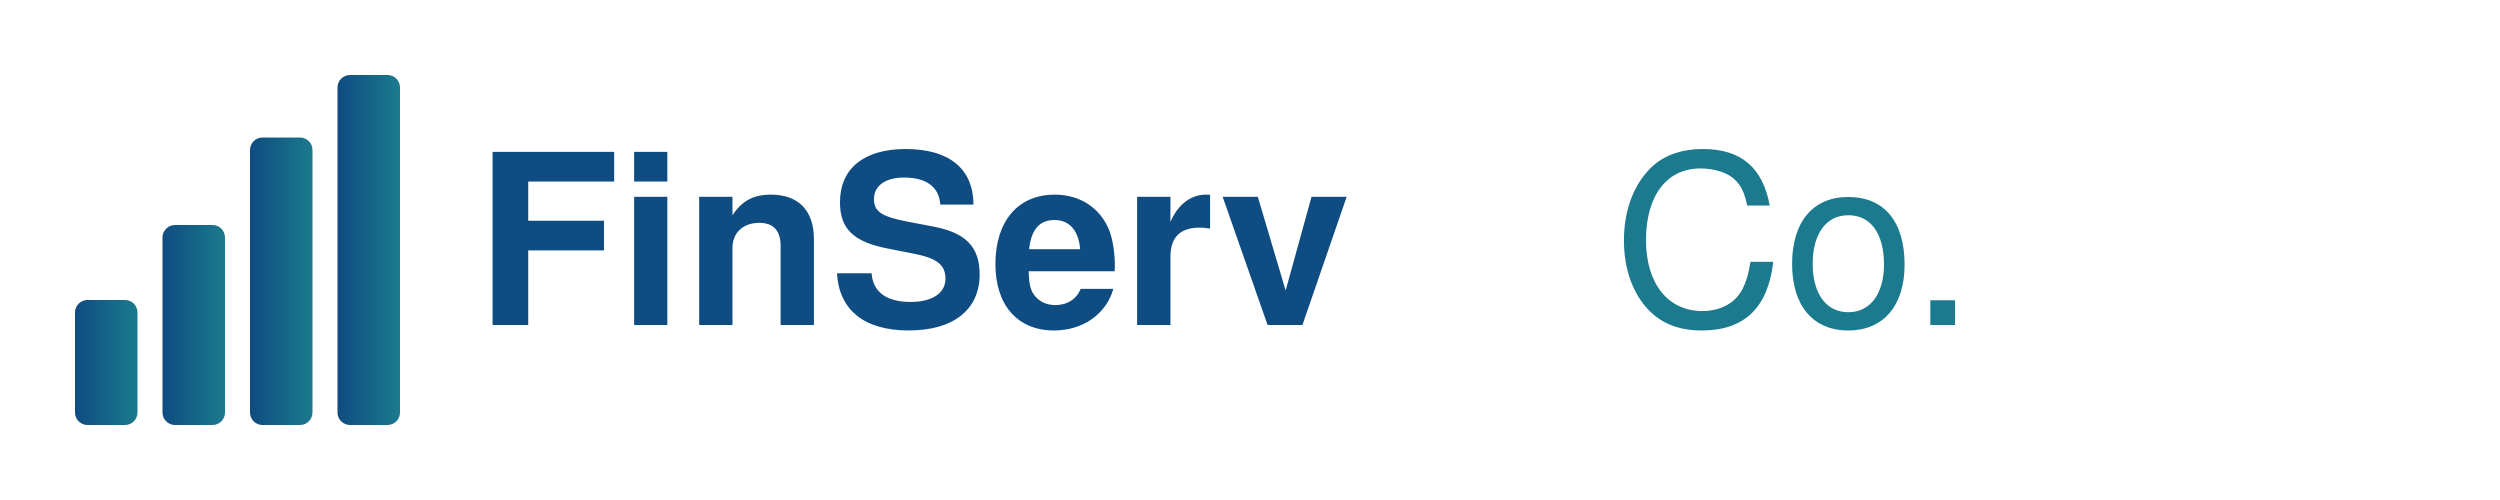
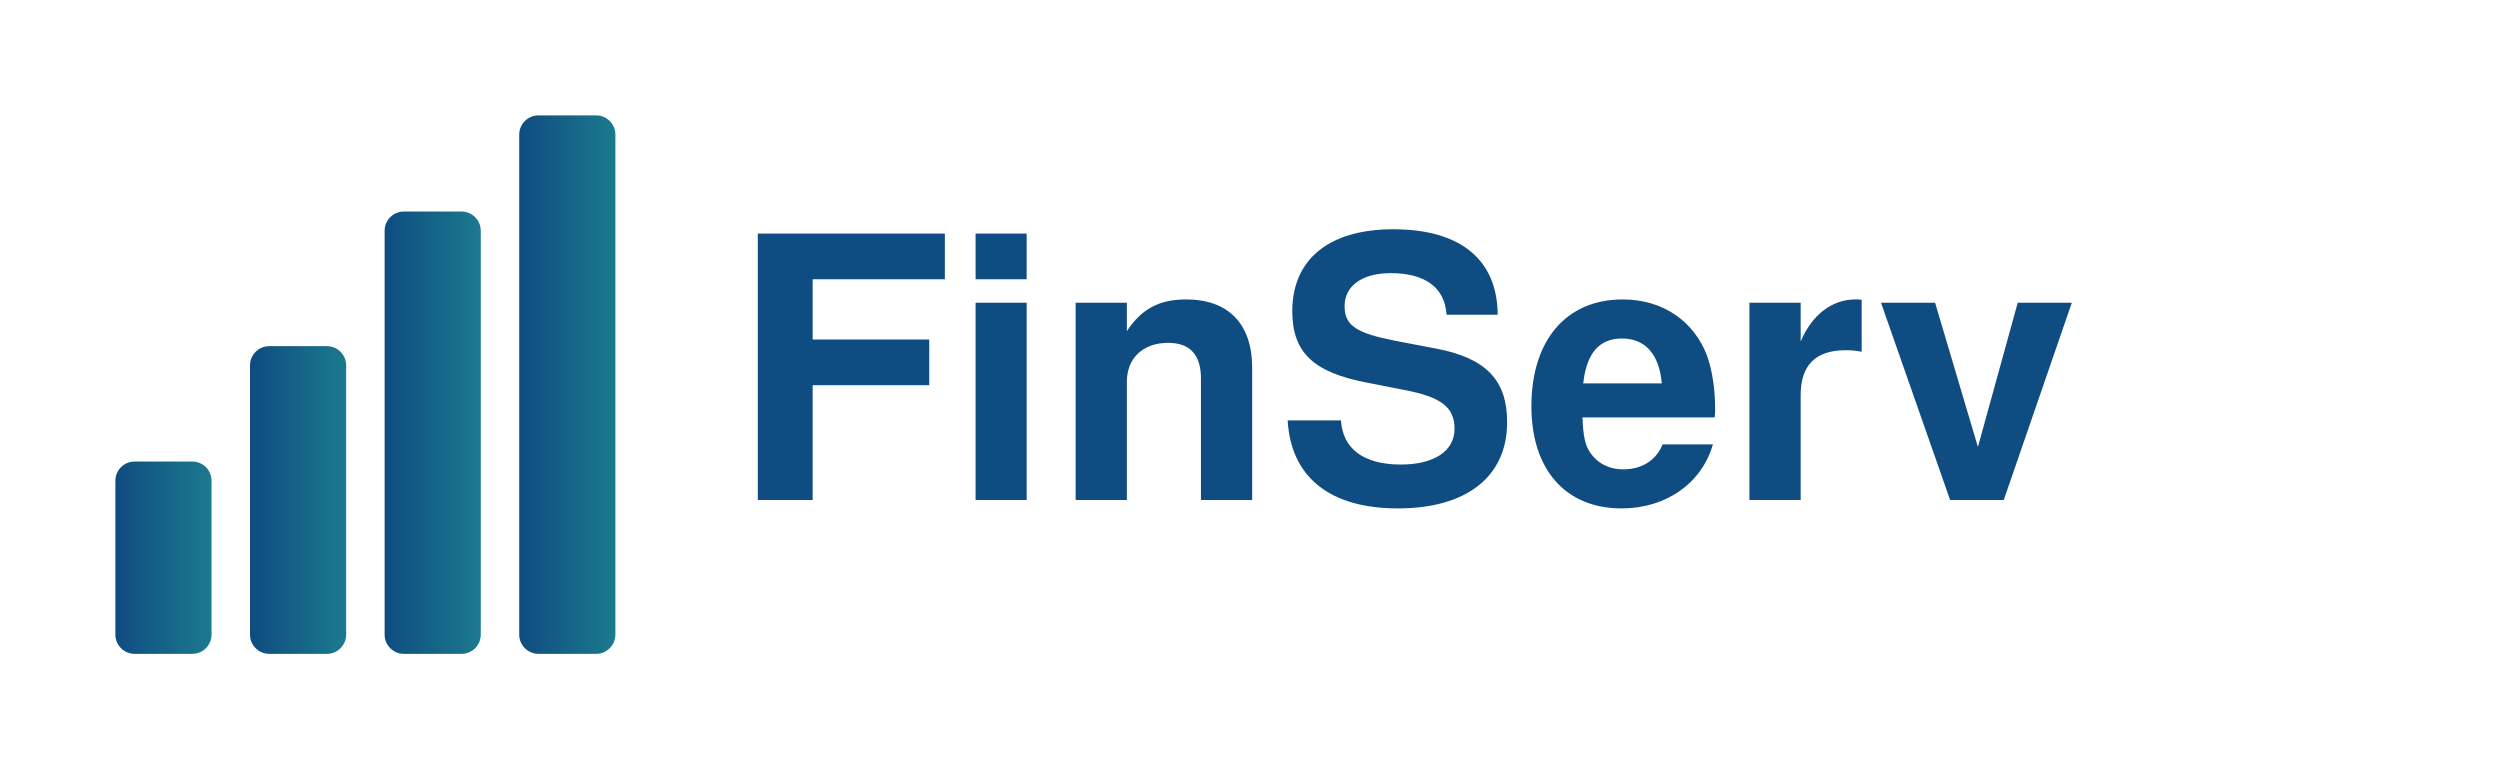
- <svg xmlns="http://www.w3.org/2000/svg" viewBox="0 0 400 80">
+ <svg xmlns="http://www.w3.org/2000/svg" viewBox="0 0 260 80">
  <defs>
    <linearGradient id="grad" x1="0%" y1="0%" x2="100%" y2="0%">
      <stop offset="0%" style="stop-color:#0F4C81;stop-opacity:1" />
      <stop offset="100%" style="stop-color:#1B7A8E;stop-opacity:1" />
    </linearGradient>
  </defs>
  <rect x="12" y="48" width="10" height="20" rx="2" fill="url(#grad)" />
  <rect x="26" y="36" width="10" height="32" rx="2" fill="url(#grad)" />
  <rect x="40" y="22" width="10" height="46" rx="2" fill="url(#grad)" />
  <rect x="54" y="12" width="10" height="56" rx="2" fill="url(#grad)" />
  <text x="76" y="52" font-family="system-ui, -apple-system, 'Segoe UI', Helvetica, Arial, sans-serif" font-size="38" font-weight="700" fill="#0F4C81">FinServ</text>
-   <text x="258" y="52" font-family="system-ui, -apple-system, 'Segoe UI', Helvetica, Arial, sans-serif" font-size="38" font-weight="300" fill="#1B7A8E">Co.</text>
</svg>
